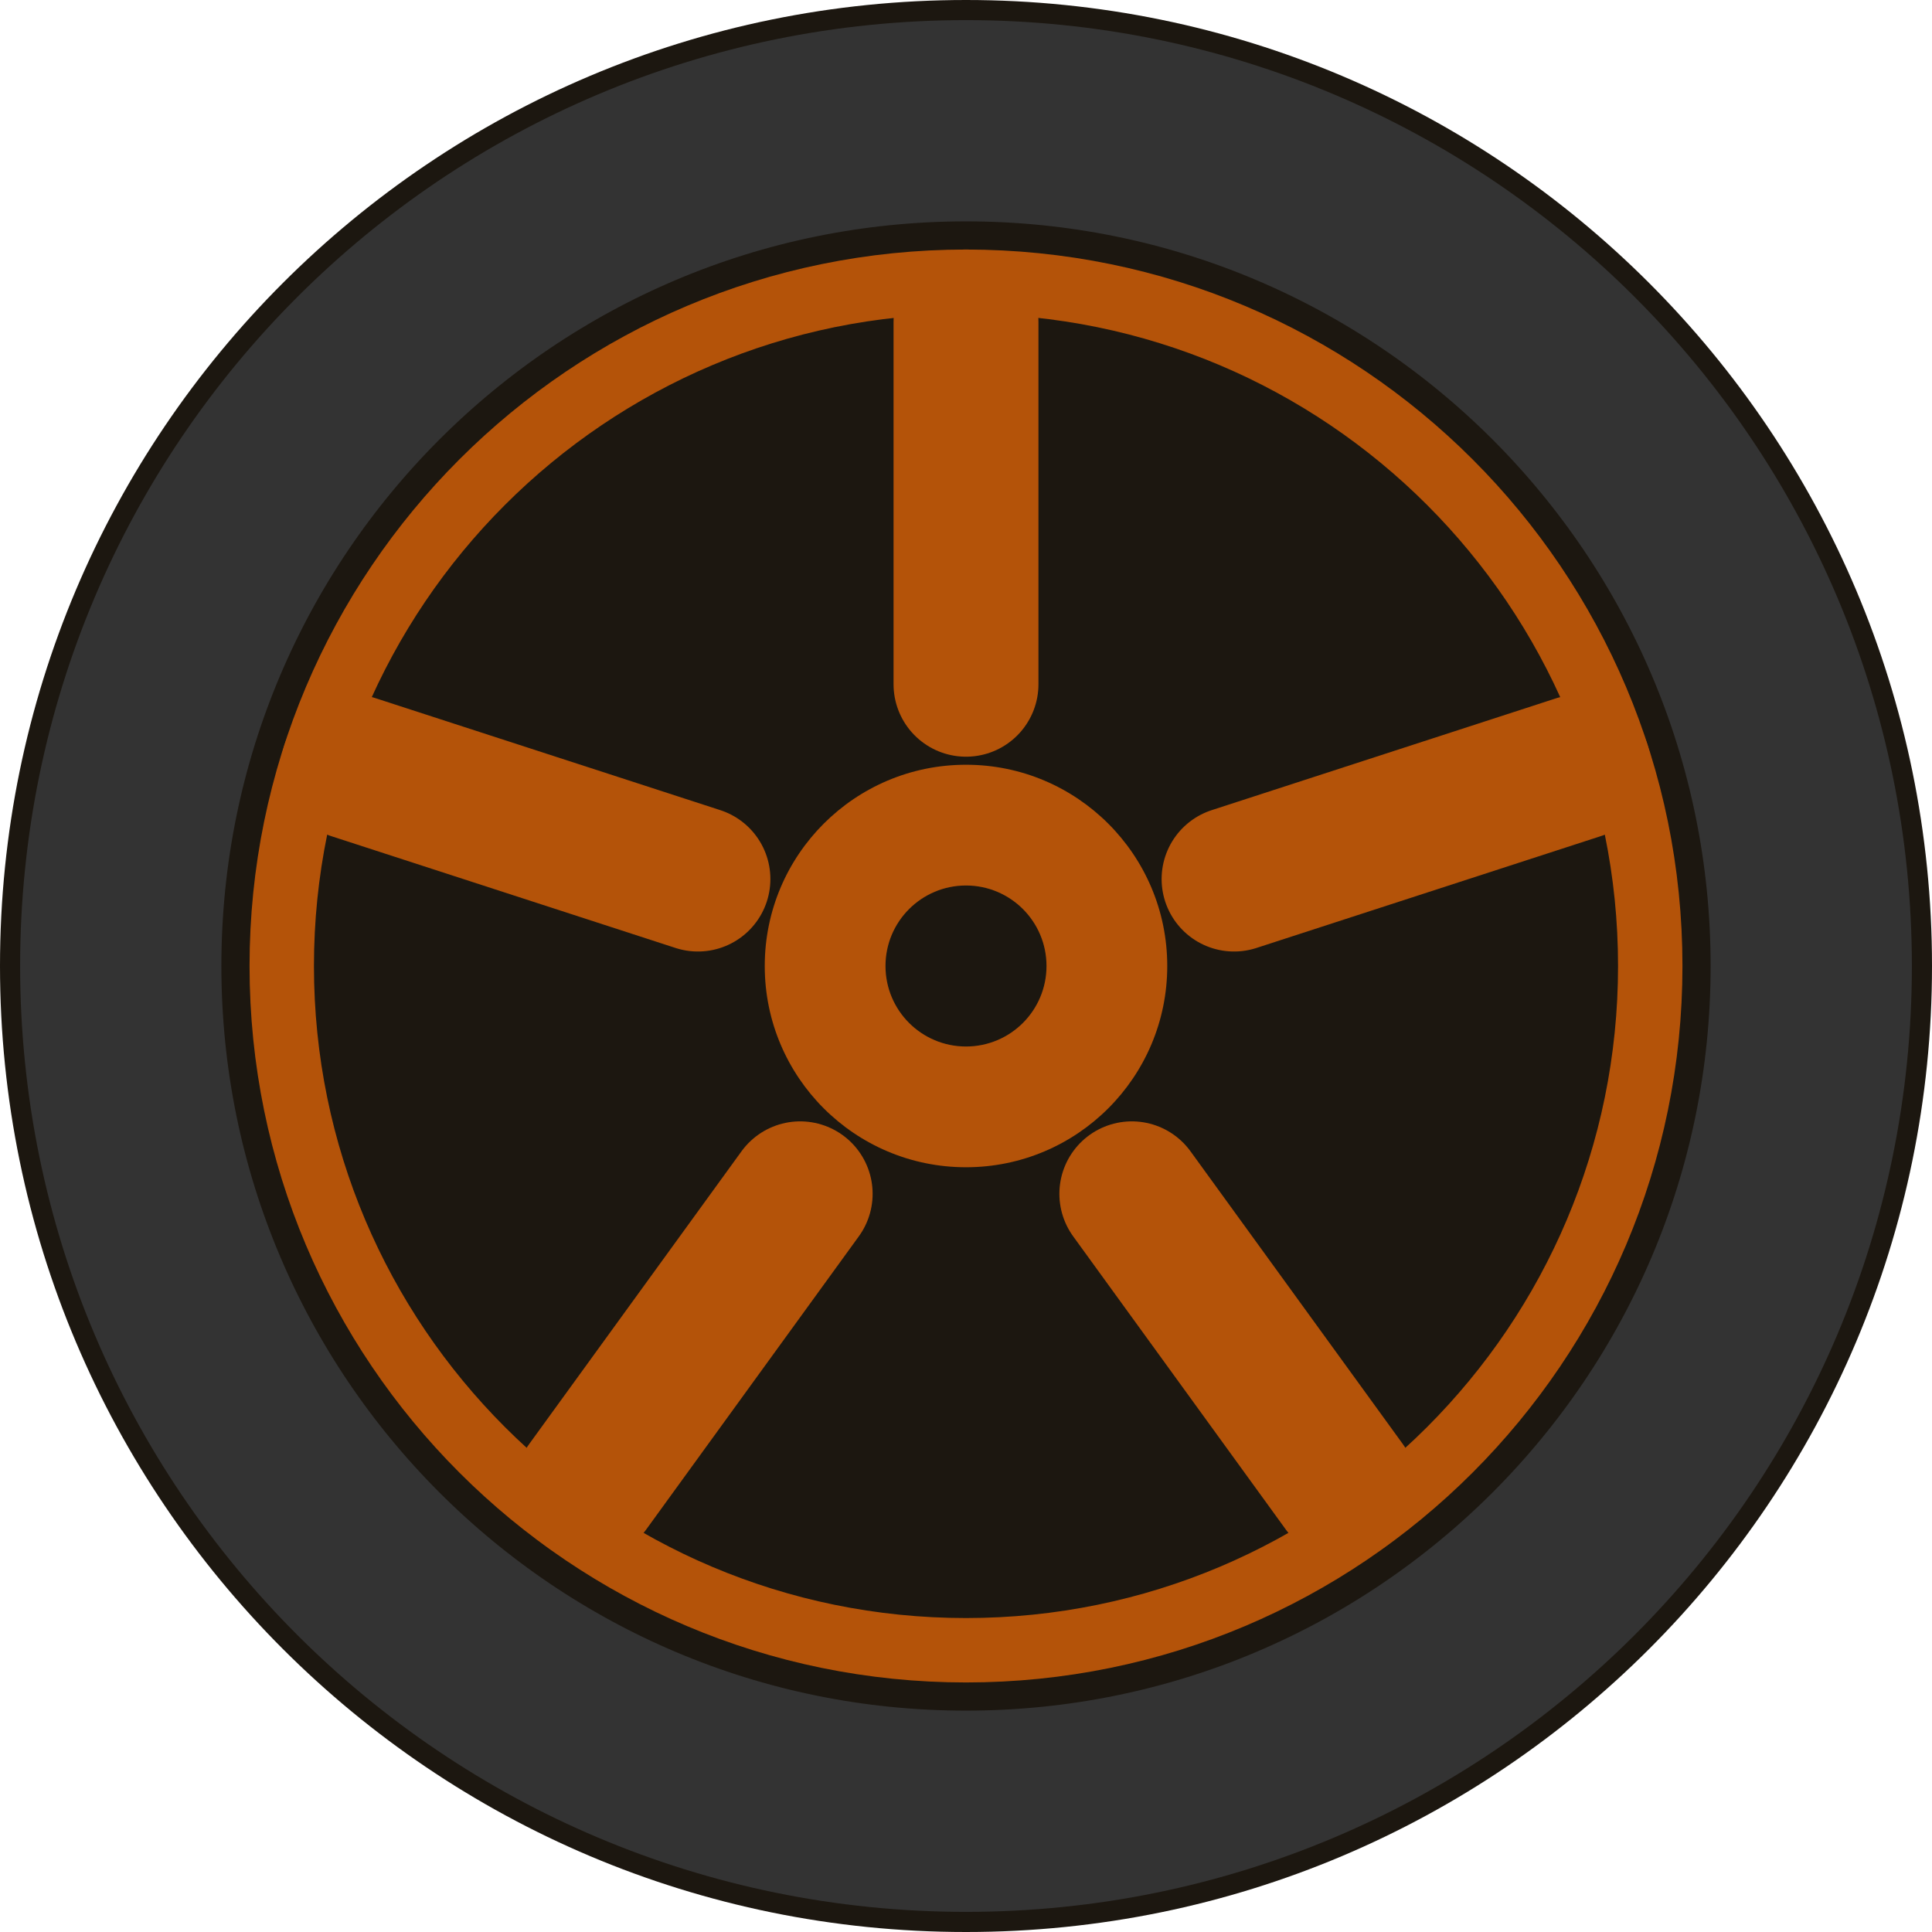
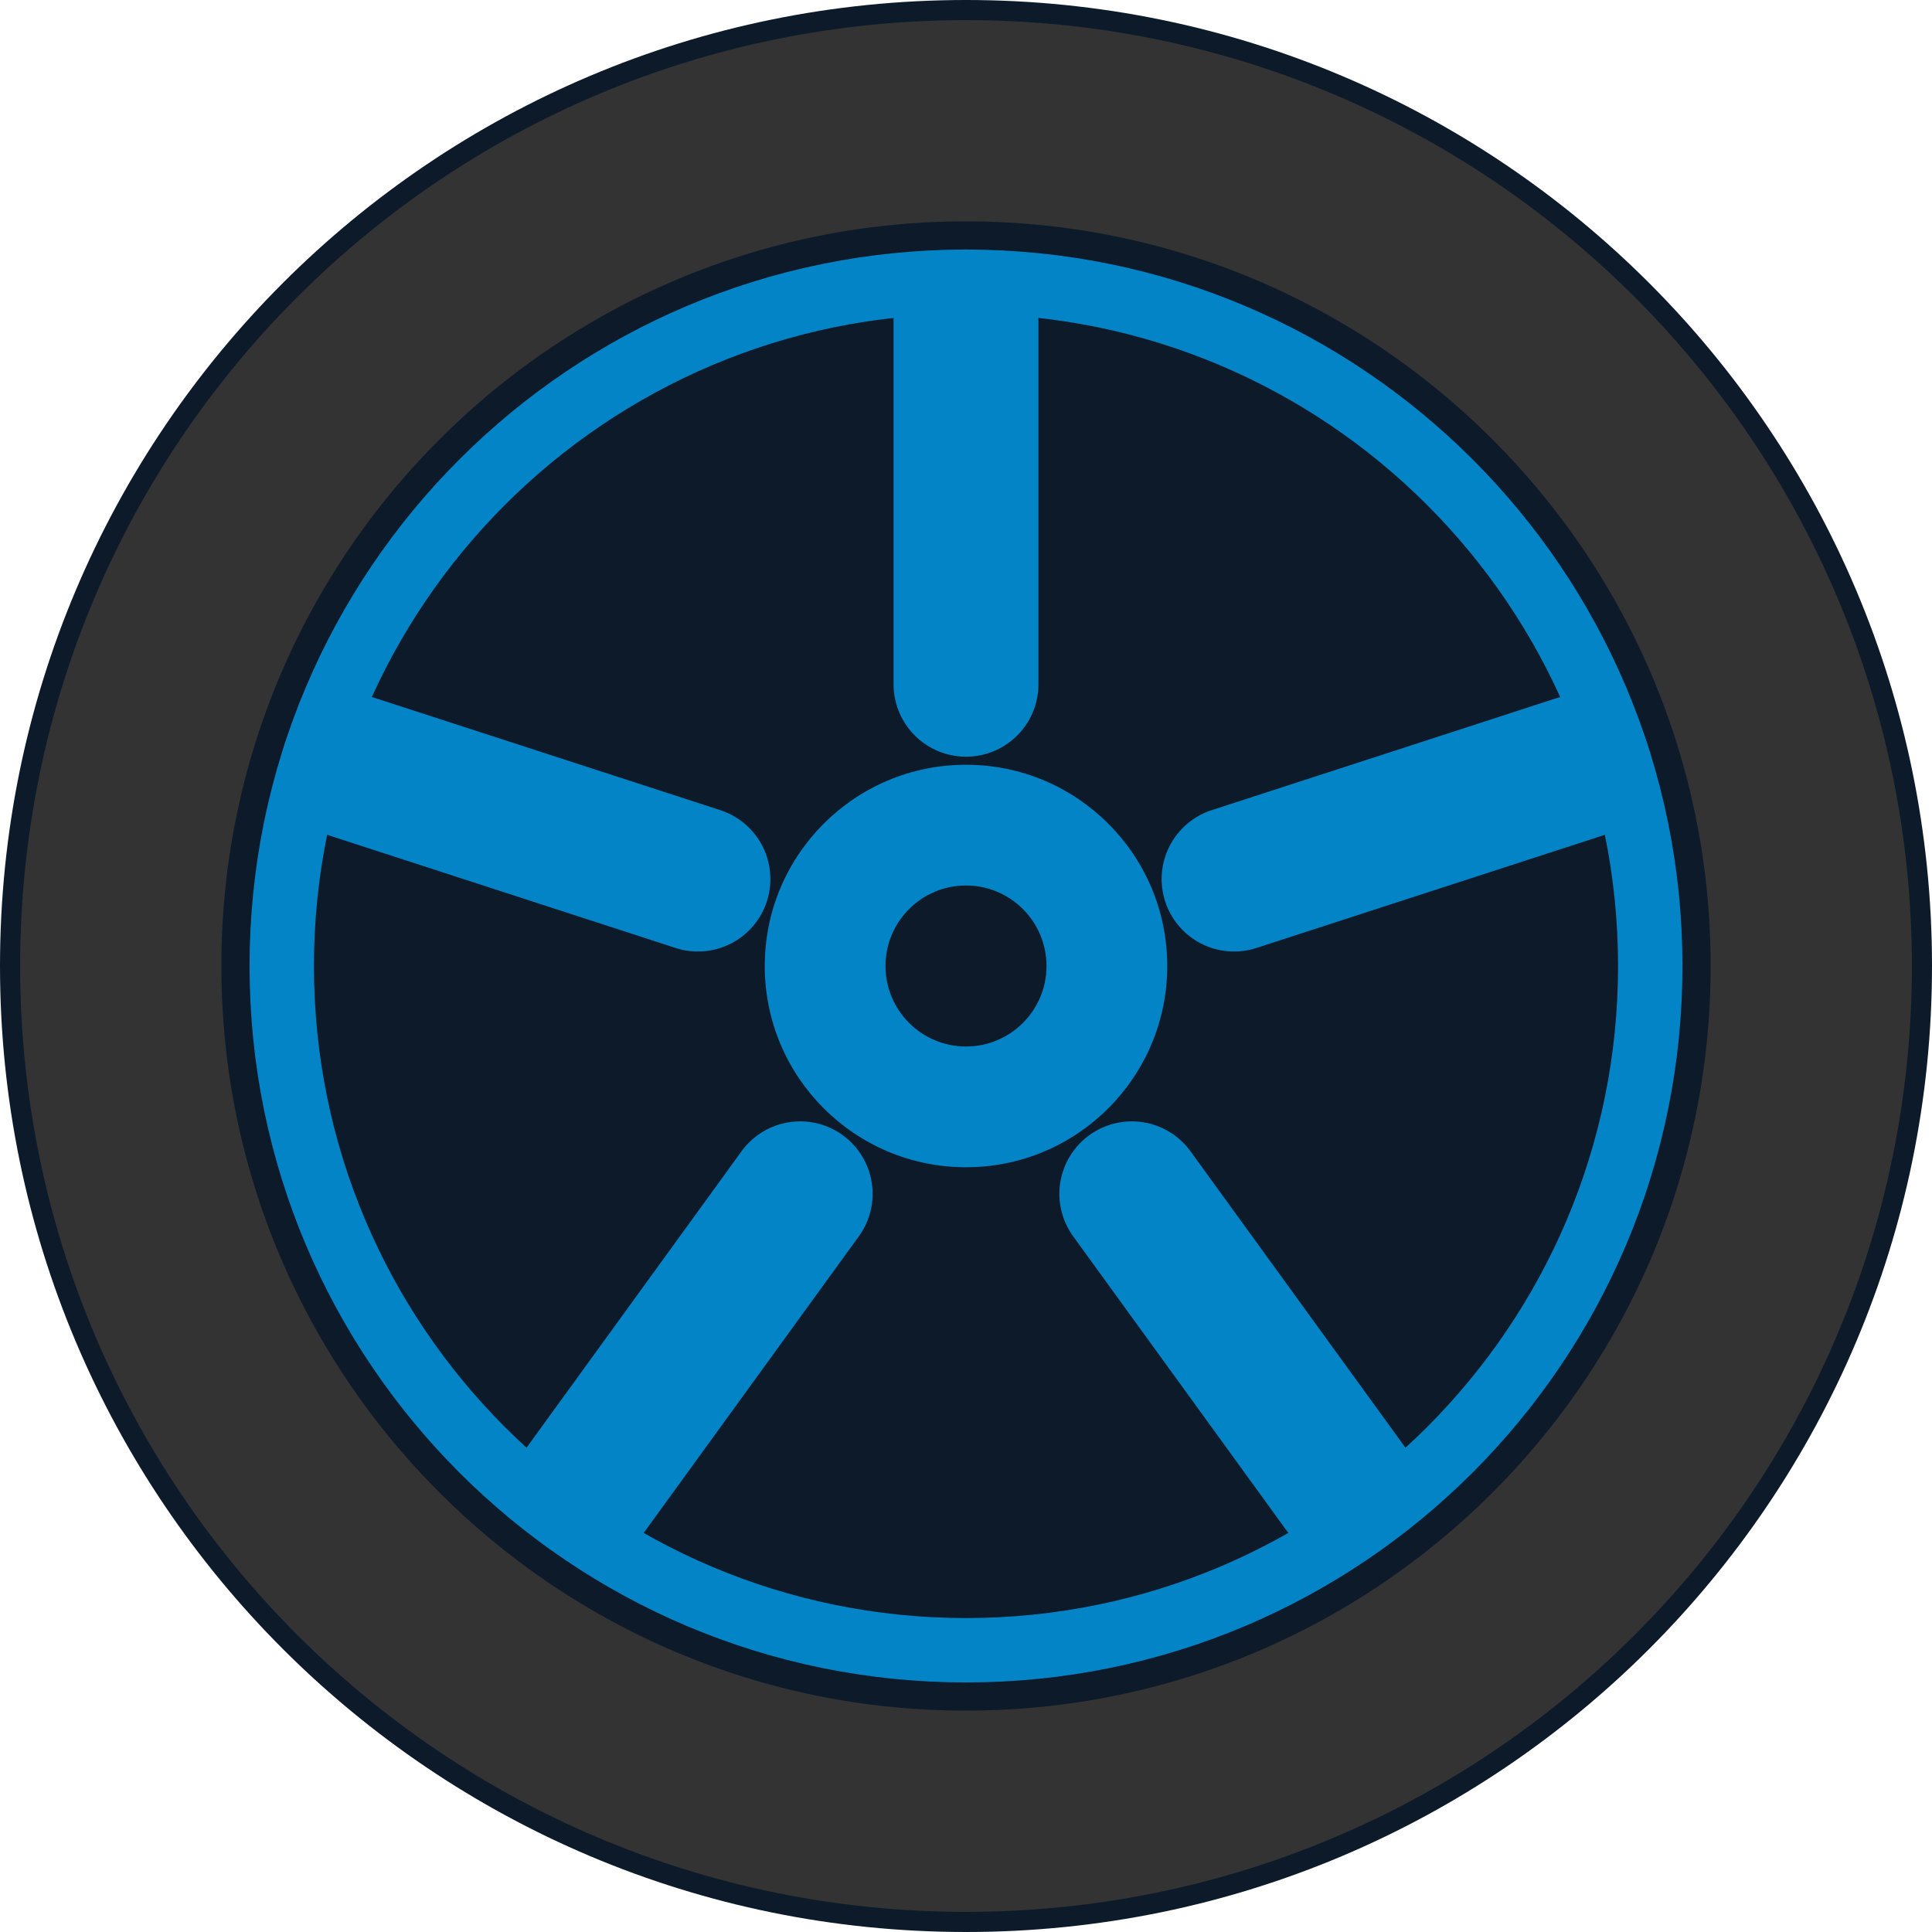
<svg xmlns="http://www.w3.org/2000/svg" viewBox="0 0 24 24" width="24" height="24">
-   <circle cx="12" cy="12" r="12" fill="#1C1710" />
+   <circle cx="12" cy="12" r="12" fill="#0C1A2A" />
  <circle cx="12" cy="12" r="10.5" fill="none" stroke="#333" stroke-width="2.5" />
-   <circle cx="12" cy="12" r="8.5" fill="none" stroke="#B45309" stroke-width="0.8" />
-   <line x1="12.00" y1="8.50" x2="12.00" y2="4.00" stroke="#B45309" stroke-width="1.8" stroke-linecap="round" />
-   <line x1="15.33" y1="10.92" x2="19.61" y2="9.53" stroke="#B45309" stroke-width="1.8" stroke-linecap="round" />
-   <line x1="14.06" y1="14.83" x2="16.70" y2="18.47" stroke="#B45309" stroke-width="1.8" stroke-linecap="round" />
-   <line x1="9.94" y1="14.83" x2="7.30" y2="18.47" stroke="#B45309" stroke-width="1.8" stroke-linecap="round" />
-   <line x1="8.67" y1="10.92" x2="4.39" y2="9.53" stroke="#B45309" stroke-width="1.8" stroke-linecap="round" />
-   <circle cx="12" cy="12" r="2.5" fill="#B45309" />
-   <circle cx="12" cy="12" r="1" fill="#1C1710" />
+   <circle cx="12" cy="12" r="8.5" fill="none" stroke="#0284C7" stroke-width="0.8" />
+   <line x1="12.00" y1="8.50" x2="12.00" y2="4.00" stroke="#0284C7" stroke-width="1.8" stroke-linecap="round" />
+   <line x1="15.33" y1="10.92" x2="19.61" y2="9.53" stroke="#0284C7" stroke-width="1.8" stroke-linecap="round" />
+   <line x1="14.06" y1="14.83" x2="16.70" y2="18.47" stroke="#0284C7" stroke-width="1.8" stroke-linecap="round" />
+   <line x1="9.94" y1="14.83" x2="7.30" y2="18.47" stroke="#0284C7" stroke-width="1.8" stroke-linecap="round" />
+   <line x1="8.67" y1="10.92" x2="4.39" y2="9.53" stroke="#0284C7" stroke-width="1.8" stroke-linecap="round" />
+   <circle cx="12" cy="12" r="2.5" fill="#0284C7" />
+   <circle cx="12" cy="12" r="1" fill="#0C1A2A" />
</svg>
